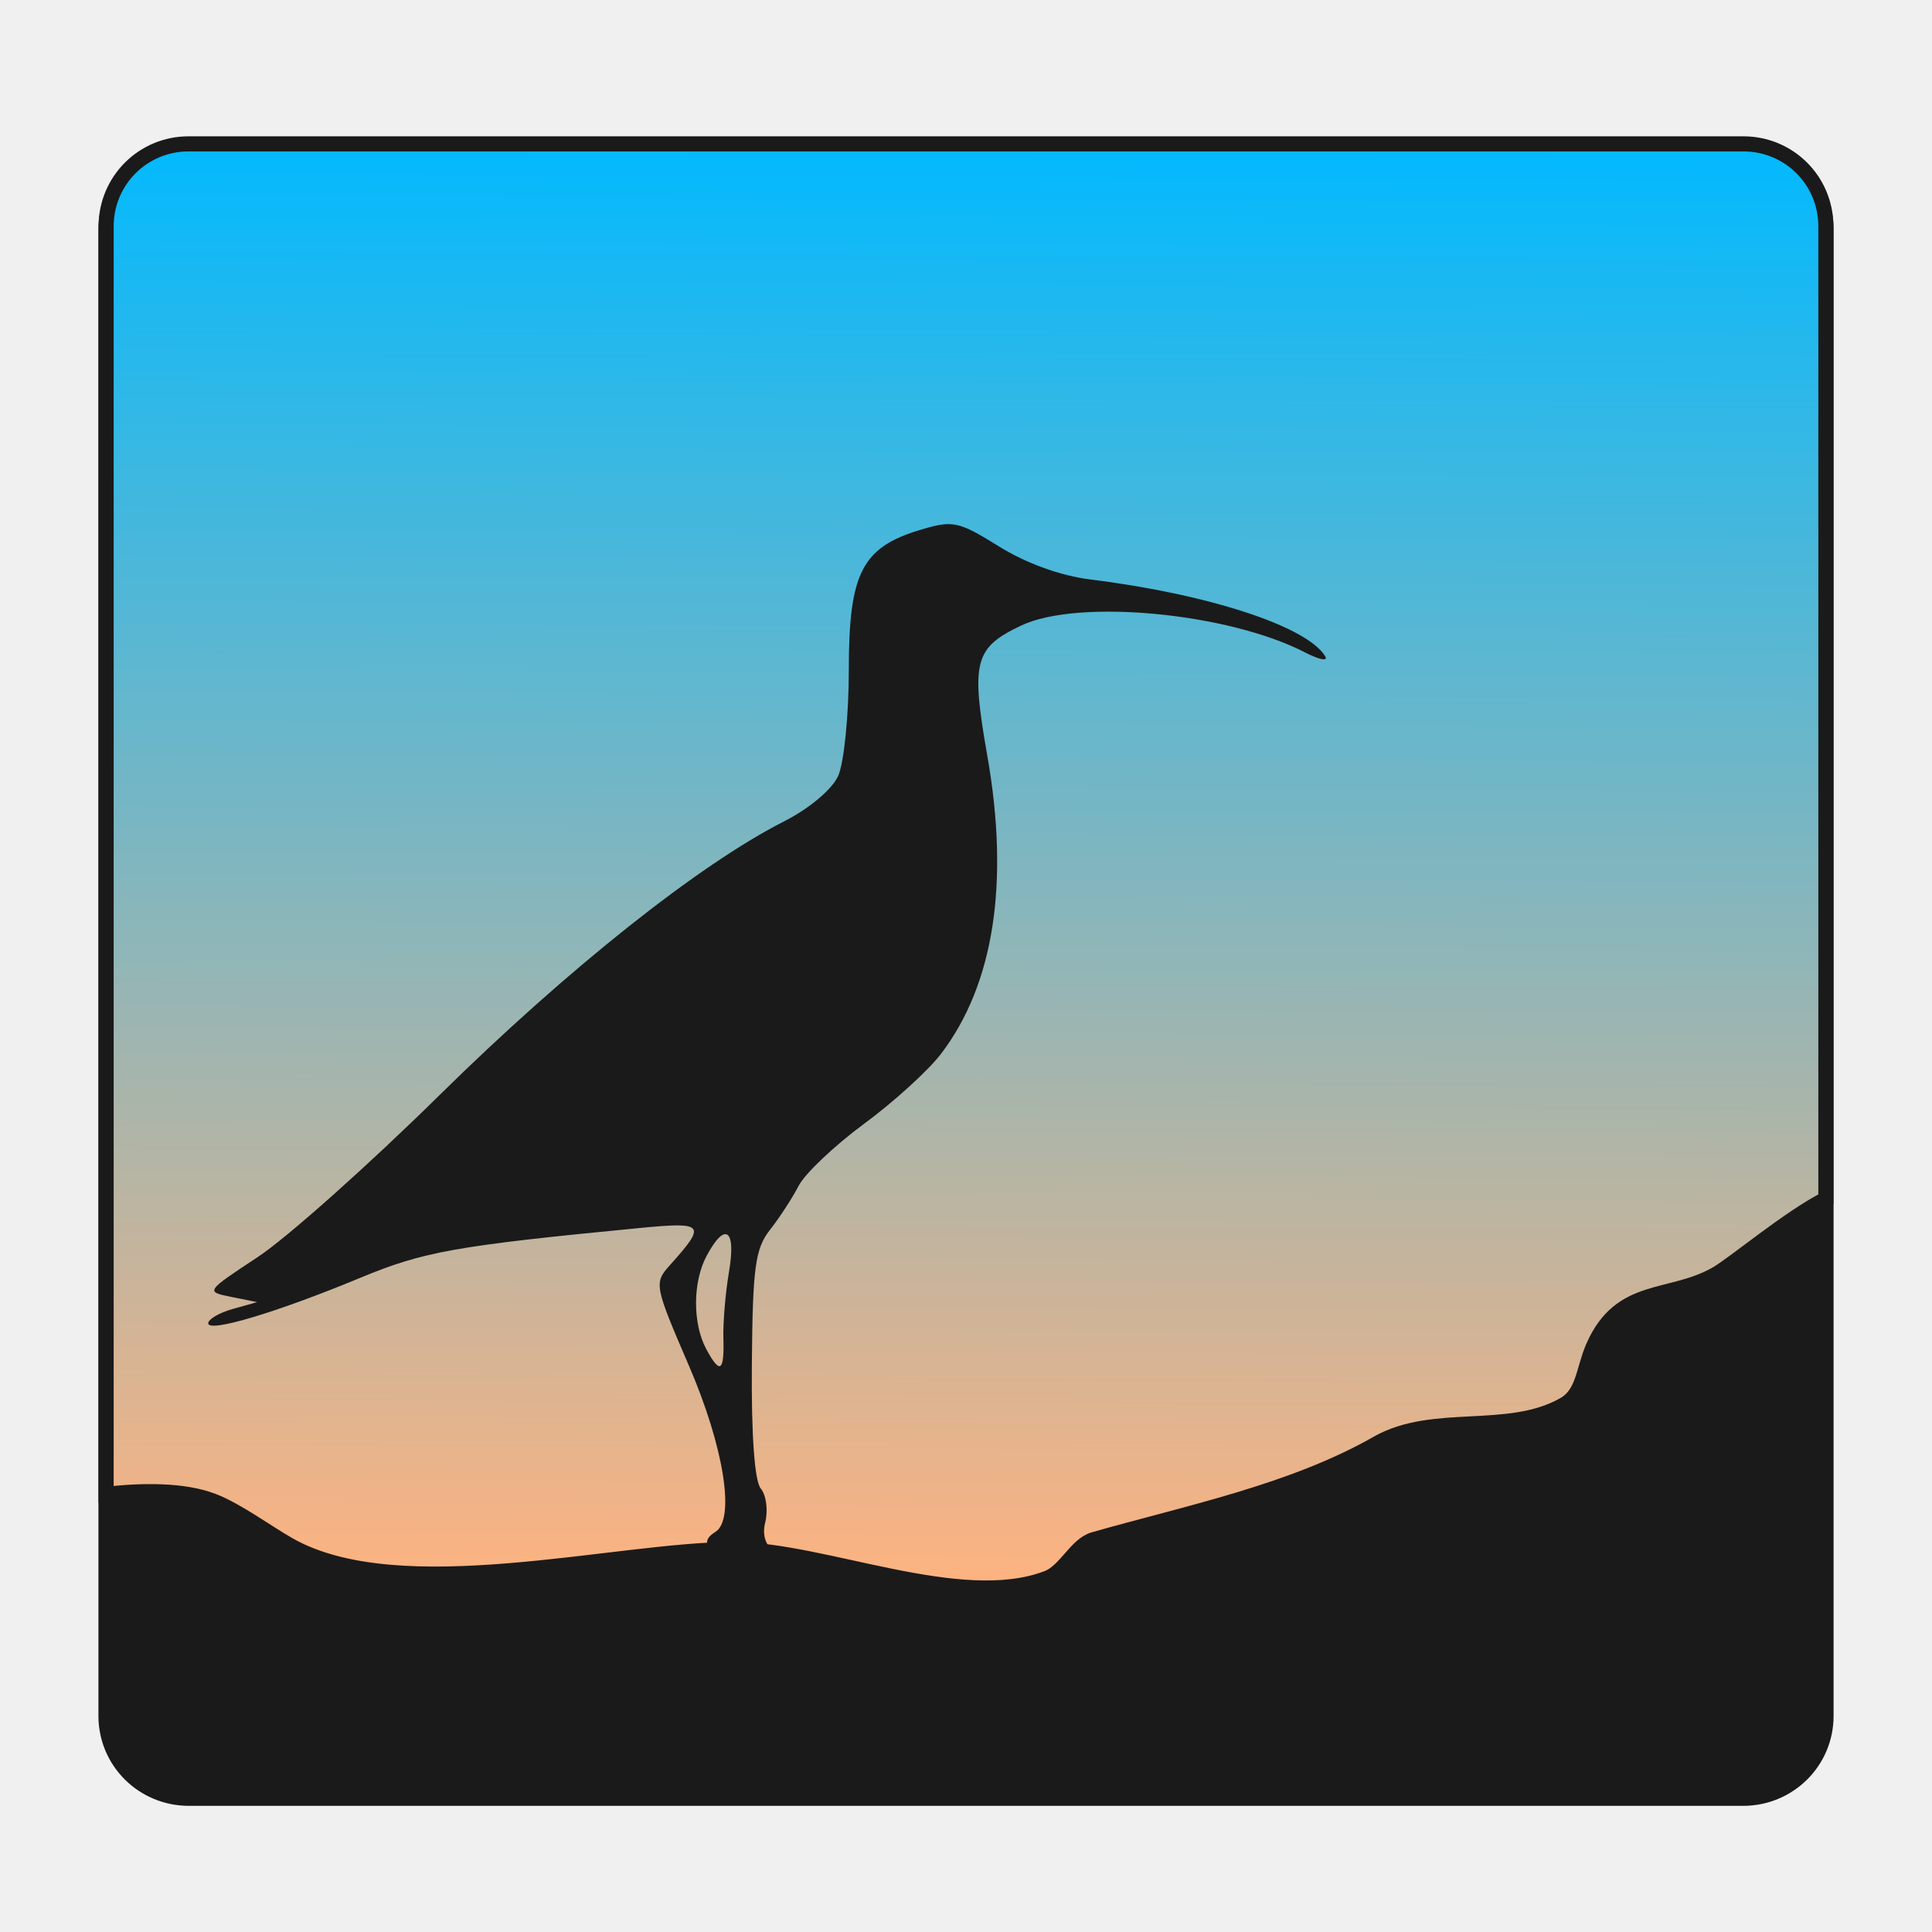
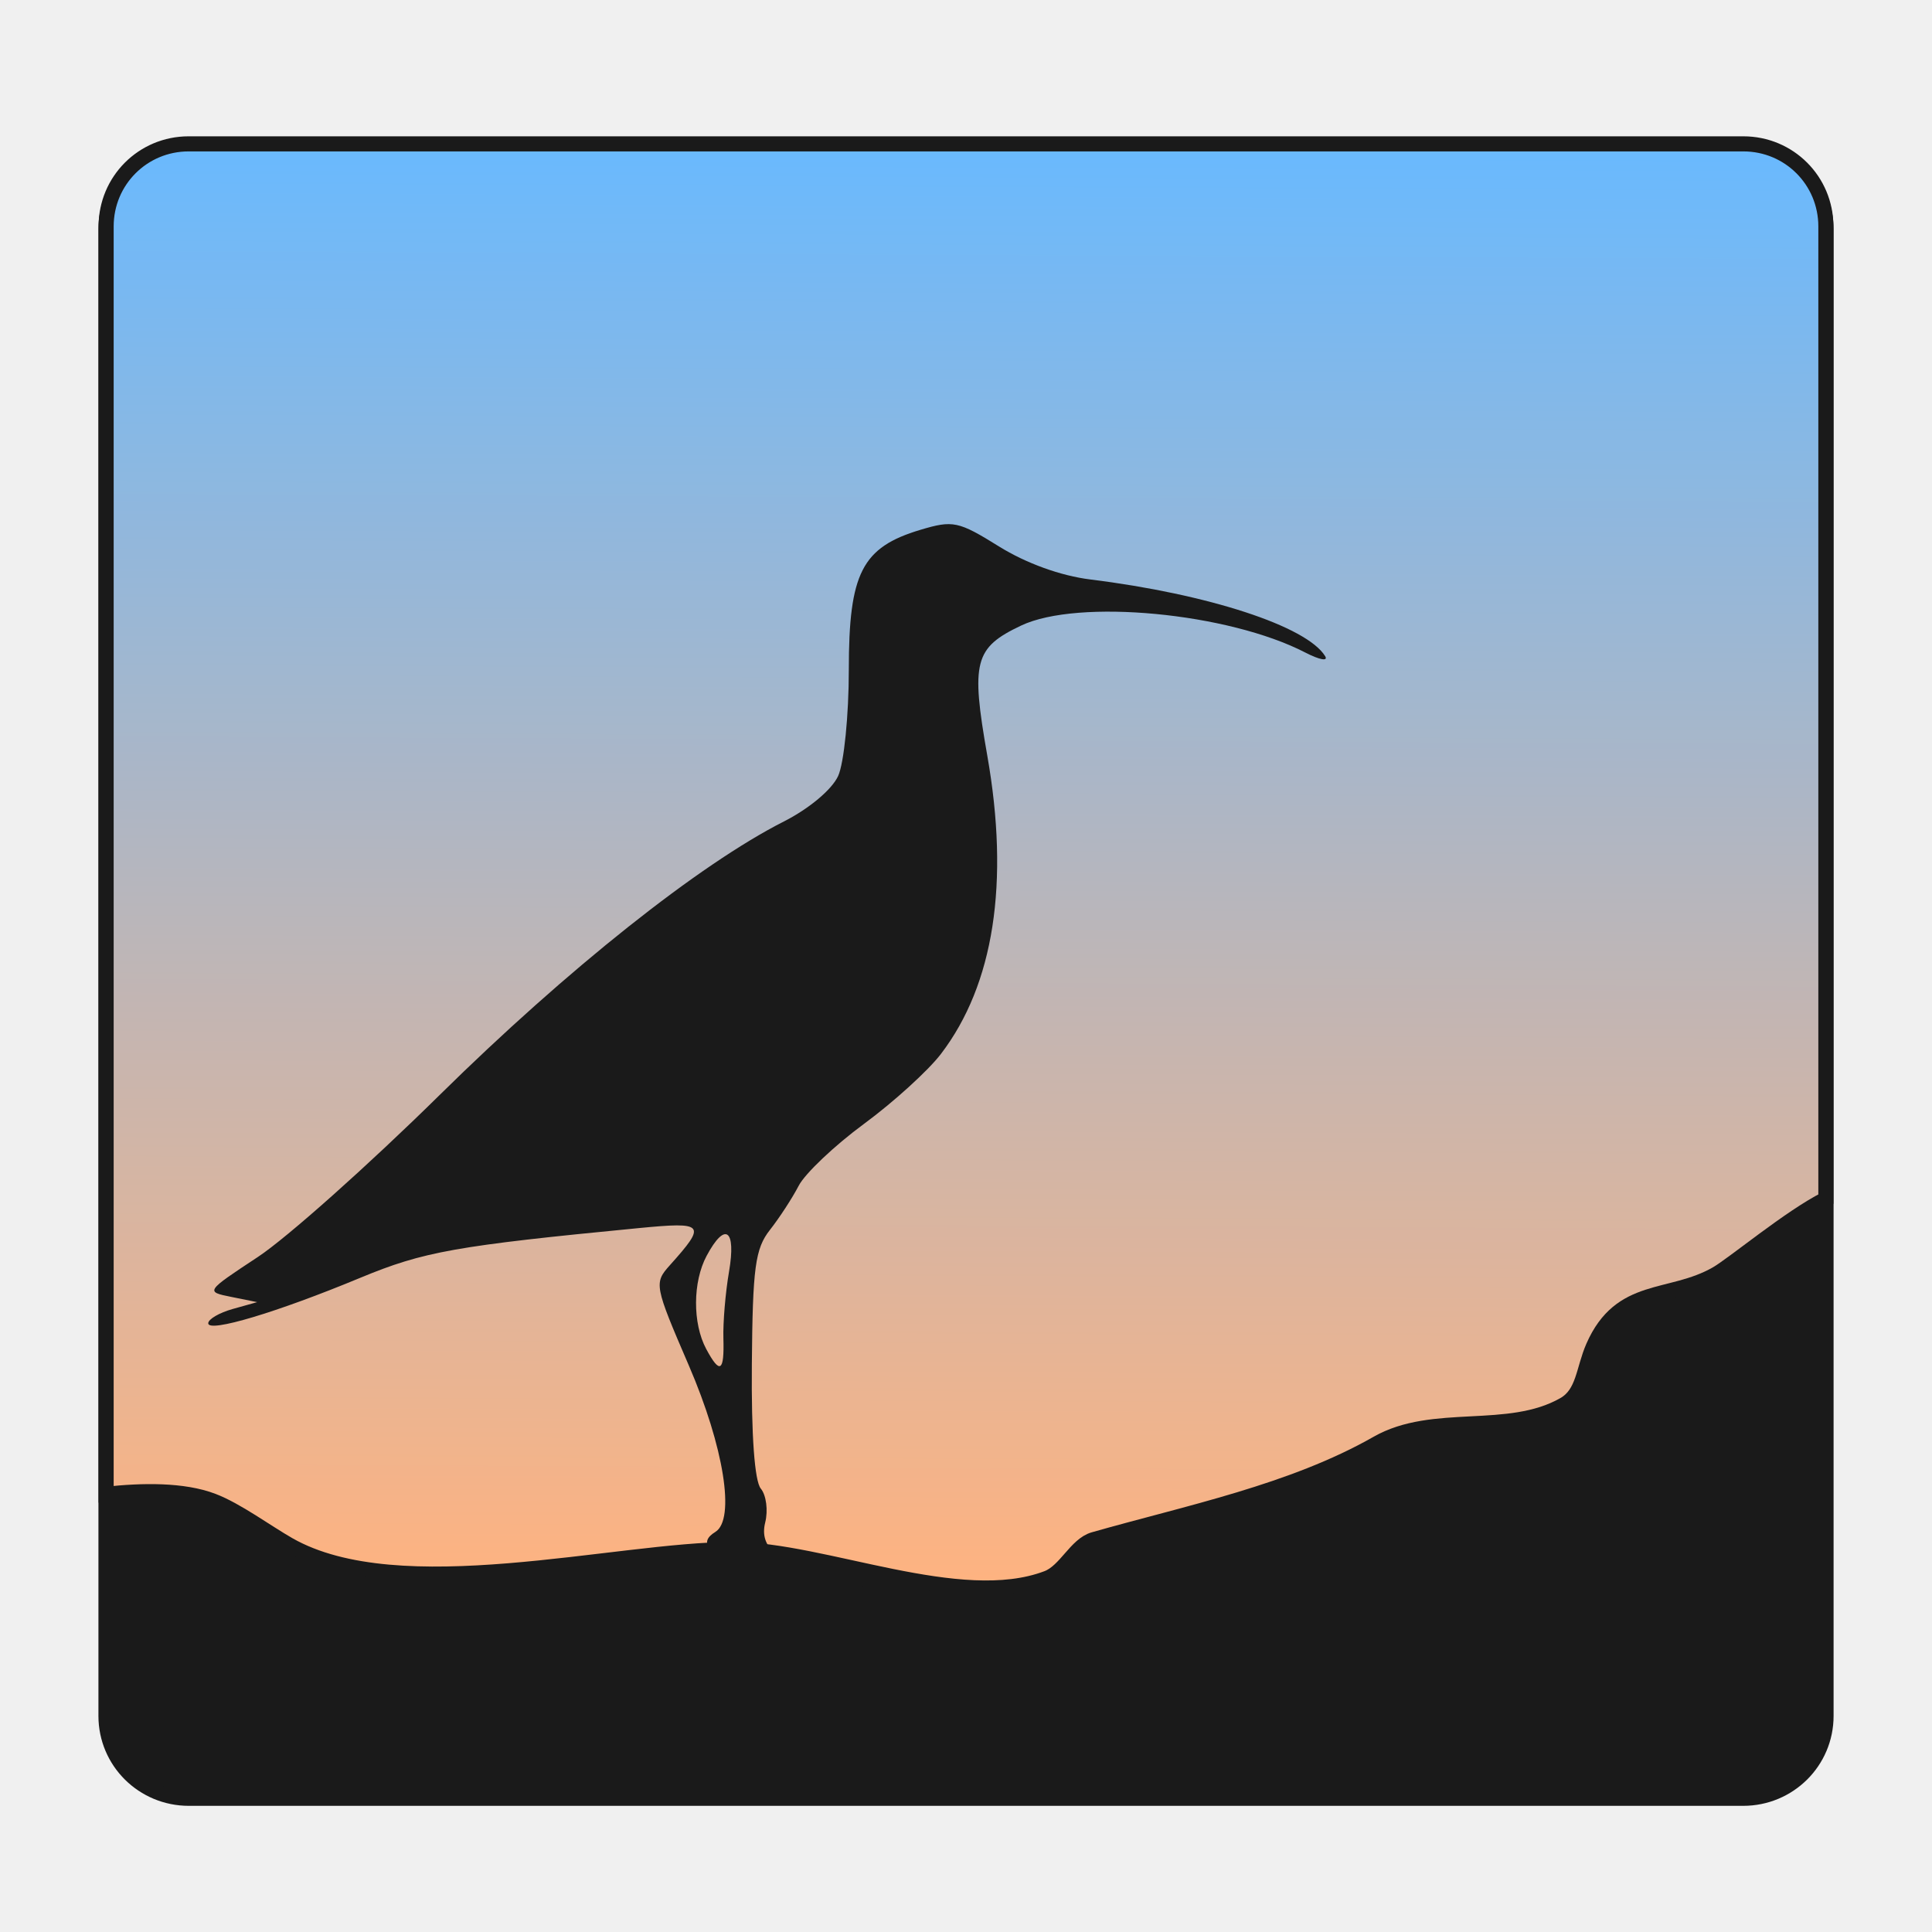
<svg xmlns="http://www.w3.org/2000/svg" xmlns:xlink="http://www.w3.org/1999/xlink" width="128" height="128" id="svg2" version="1.1">
  <defs id="defs4">
    <linearGradient id="linearGradient3078">
      <stop style="stop-color:#b3defd;stop-opacity:1" offset="0" id="stop3081" />
      <stop style="stop-color:#000000;stop-opacity:1" offset="1" id="stop3083" />
    </linearGradient>
    <linearGradient id="linearGradient4145">
-       <stop id="stop4147" offset="0" style="stop-color:#00b9ff;stop-opacity:1" />
+       <stop id="stop4147" offset="0" style="stop-color:#68b9ff;stop-opacity:1" />
      <stop style="stop-color:#ffb380;stop-opacity:1" offset="1" id="stop4231" />
    </linearGradient>
    <linearGradient id="linearGradient4063">
      <stop style="stop-color:#336699;stop-opacity:1" offset="0" id="stop4065" />
      <stop style="stop-color:#f44800;stop-opacity:1" offset="1" id="stop4067" />
    </linearGradient>
    <linearGradient id="linearGradient3964">
      <stop style="stop-color:#eeeeee;stop-opacity:1;" offset="0" id="stop3966" />
      <stop style="stop-color:#ffffff;stop-opacity:0;" offset="1" id="stop3968" />
    </linearGradient>
    <linearGradient id="linearGradient3092">
      <stop style="stop-color:#336699;stop-opacity:1" offset="0" id="stop3094" />
      <stop id="stop3102" offset="0.213" style="stop-color:#73a2cb;stop-opacity:1;" />
      <stop style="stop-color:#b3defd;stop-opacity:1" offset="1" id="stop3096" />
    </linearGradient>
    <linearGradient id="linearGradient3082">
      <stop style="stop-color:#3c0050;stop-opacity:1" offset="0" id="stop3084" />
      <stop id="stop3090" offset="0.5" style="stop-color:#f4f0f4;stop-opacity:1" />
      <stop style="stop-color:#fcfc9c;stop-opacity:1" offset="1" id="stop3086" />
    </linearGradient>
    <linearGradient id="linearGradient3067">
      <stop style="stop-color:#00a0f0;stop-opacity:1;" offset="0" id="stop3072" />
      <stop id="stop3080" offset="0.521" style="stop-color:#e4d0ec;stop-opacity:1" />
      <stop style="stop-color:#a04cbc;stop-opacity:1" offset="1" id="stop3076" />
    </linearGradient>
    <linearGradient id="linearGradient3054">
      <stop style="stop-color:#0088e8;stop-opacity:1" offset="0" id="stop3056" />
      <stop id="stop3063" offset="0.278" style="stop-color:#74e0fc;stop-opacity:1" />
      <stop style="stop-color:#34d0fc;stop-opacity:1" offset="1" id="stop3059" />
    </linearGradient>
    <linearGradient id="linearGradient3056">
      <stop style="stop-color:#dcb834;stop-opacity:1" offset="0" id="stop3058" />
      <stop id="stop3060" offset="0.198" style="stop-color:#743800;stop-opacity:1" />
      <stop id="stop3062" offset="0.543" style="stop-color:#bc8000;stop-opacity:1" />
      <stop style="stop-color:#ac7000;stop-opacity:1" offset="1" id="stop3064" />
    </linearGradient>
    <linearGradient id="linearGradient3039">
      <stop id="stop3041" offset="0" style="stop-color:#8b3800;stop-opacity:1;" />
      <stop style="stop-color:#d75600;stop-opacity:1;" offset="0.201" id="stop3047" />
      <stop style="stop-color:#f4f8fc;stop-opacity:1" offset="0.822" id="stop3043" />
      <stop id="stop3045" offset="1" style="stop-color:#ff7f2a;stop-opacity:1" />
    </linearGradient>
    <linearGradient id="linearGradient3911">
      <stop style="stop-color:#2d2d2d;stop-opacity:1" offset="0" id="stop3913" />
      <stop style="stop-color:#ffffff;stop-opacity:0;" offset="1" id="stop3915" />
    </linearGradient>
    <linearGradient id="linearGradient3066">
      <stop style="stop-color:#eeeeee;stop-opacity:0;" offset="0" id="stop3068" />
      <stop id="stop3074" offset="0.5" style="stop-color:#eeeeee;stop-opacity:1" />
      <stop style="stop-color:#eeeeee;stop-opacity:0;" offset="1" id="stop3070" />
    </linearGradient>
    <linearGradient id="linearGradient3073">
      <stop style="stop-color:#555753;stop-opacity:1;" offset="0" id="stop3075" />
      <stop style="stop-color:#41b8da;stop-opacity:1" offset="1" id="stop3077" />
    </linearGradient>
    <linearGradient id="linearGradient3065">
      <stop id="stop3067" offset="0" style="stop-color:#666666;stop-opacity:1" />
      <stop style="stop-color:#ffb686;stop-opacity:1;" offset="0.599" id="stop3069" />
      <stop id="stop3071" offset="1" style="stop-color:#4ec7ed;stop-opacity:0;" />
    </linearGradient>
    <linearGradient id="linearGradient3049">
      <stop style="stop-color:#666666;stop-opacity:1" offset="0" id="stop3051" />
      <stop id="stop3053" offset="0.618" style="stop-color:#ffb686;stop-opacity:1;" />
      <stop style="stop-color:#4ec7ed;stop-opacity:0;" offset="1" id="stop3055" />
    </linearGradient>
    <linearGradient id="linearGradient3030">
      <stop id="stop3032" offset="0" style="stop-color:#0d74dd;stop-opacity:1;" />
      <stop style="stop-color:#eeeeec;stop-opacity:1" offset="0.788" id="stop3034" />
      <stop id="stop3036" offset="1" style="stop-color:#4ec7ed;stop-opacity:1;" />
    </linearGradient>
    <linearGradient id="linearGradient3038">
      <stop id="stop3040" offset="0" style="stop-color:#2e3436;stop-opacity:1" />
      <stop style="stop-color:#ffb686;stop-opacity:1;" offset="0.629" id="stop3042" />
      <stop id="stop3044" offset="1" style="stop-color:#4ec7ed;stop-opacity:1;" />
    </linearGradient>
    <linearGradient id="linearGradient3805">
      <stop style="stop-color:#aa4400;stop-opacity:1;" offset="0" id="stop3807" />
      <stop style="stop-color:#aa4400;stop-opacity:0;" offset="1" id="stop3809" />
    </linearGradient>
    <linearGradient id="linearGradient3945">
      <stop style="stop-color:#ffffff;stop-opacity:1;" offset="0" id="stop3947" />
      <stop style="stop-color:#ffffff;stop-opacity:0;" offset="1" id="stop3949" />
    </linearGradient>
    <linearGradient id="linearGradient3938">
      <stop style="stop-color:#248af2;stop-opacity:1;" offset="0" id="stop3940" />
      <stop id="stop2996" offset="0.629" style="stop-color:#ffe0cc;stop-opacity:1;" />
      <stop style="stop-color:#5fccee;stop-opacity:1;" offset="1" id="stop3942" />
    </linearGradient>
    <linearGradient id="linearGradient3912">
      <stop style="stop-color:#ffffff;stop-opacity:1;" offset="0" id="stop3914" />
      <stop style="stop-color:#ffffff;stop-opacity:0;" offset="1" id="stop3916" />
    </linearGradient>
    <linearGradient id="linearGradient3031">
      <stop style="stop-color:#ffffff;stop-opacity:1;" offset="0" id="stop3033" />
      <stop style="stop-color:#ffffff;stop-opacity:0;" offset="1" id="stop3035" />
    </linearGradient>
    <linearGradient xlink:href="#linearGradient3031" id="linearGradient3883" gradientUnits="userSpaceOnUse" gradientTransform="translate(0.9265453,924.3622)" x1="34.57" y1="-1.748" x2="54.773" y2="65.146" />
    <linearGradient xlink:href="#linearGradient3912" id="linearGradient3918" x1="30.529" y1="-3.544" x2="55.671" y2="65.595" gradientUnits="userSpaceOnUse" />
    <linearGradient xlink:href="#linearGradient3938" id="linearGradient3944" x1="65.548" y1="1048.322" x2="64.65" y2="925.015" gradientUnits="userSpaceOnUse" gradientTransform="matrix(1,0,0,0.9606759,0,38.86647)" />
    <linearGradient xlink:href="#linearGradient3945" id="linearGradient3951" x1="67.454" y1="926.394" x2="67.86" y2="965.403" gradientUnits="userSpaceOnUse" />
    <linearGradient xlink:href="#linearGradient3805" id="linearGradient3811" x1="67.284" y1="952.906" x2="67.284" y2="929.293" gradientUnits="userSpaceOnUse" />
    <linearGradient xlink:href="#linearGradient3938" id="linearGradient3884" gradientUnits="userSpaceOnUse" gradientTransform="matrix(1,0,0,0.9606759,0,38.86647)" x1="65.548" y1="1048.322" x2="64.65" y2="925.015" />
    <linearGradient xlink:href="#linearGradient3805" id="linearGradient3886" gradientUnits="userSpaceOnUse" x1="67.284" y1="952.906" x2="67.284" y2="929.293" />
    <linearGradient xlink:href="#linearGradient3066" id="linearGradient3072" x1="43.994" y1="1040.417" x2="43.994" y2="936.113" gradientUnits="userSpaceOnUse" />
    <linearGradient xlink:href="#linearGradient3911" id="linearGradient3917" x1="63.558" y1="120.759" x2="63.022" y2="108.149" gradientUnits="userSpaceOnUse" gradientTransform="matrix(1,0,0,-1,0,1053.237)" />
    <linearGradient xlink:href="#linearGradient4063" id="linearGradient4123" gradientUnits="userSpaceOnUse" x1="60.958" y1="964.9" x2="61.753" y2="1022.678" gradientTransform="translate(-173.9151,-65.96779)" />
    <linearGradient xlink:href="#linearGradient4145" id="linearGradient4136" gradientUnits="userSpaceOnUse" x1="59.724" y1="930.173" x2="59.26" y2="1032.226" gradientTransform="matrix(0.9447404,0,0,0.9447404,3.536613,-869.9192)" />
    <linearGradient xlink:href="#linearGradient3078" id="linearGradient3085" x1="63.874" y1="932.566" x2="61.753" y2="1044.941" gradientUnits="userSpaceOnUse" />
  </defs>
  <g id="layer1" transform="translate(0,-924.3622)">
    <g id="g3912">
      <rect ry="0" y="924.362" x="0" height="128" width="128" id="rect4263" style="opacity:0;fill:#ffffff;fill-opacity:1;stroke:none" />
      <path id="rect3936" d="m 12.512,934.091 c -3.034,0 -5.491,2.428 -5.491,5.462 l 0,98.489 c 0,3.034 2.458,5.462 5.491,5.462 l 102.977,0 c 3.034,0 5.491,-2.428 5.491,-5.462 l 0,-98.489 c 0,-3.034 -2.458,-5.462 -5.491,-5.462 l -102.977,0 z" style="fill:#1a1a1a;fill-opacity:1;stroke:#1a1a1a" />
      <path id="path4130" d="M 12.5 9.531 C 9.466 9.531 7.031 11.966 7.031 15 L 7.031 99 C 9.423 98.74 12.123 98.689 14.094 99.438 C 15.682 100.041 17.669 101.514 19.125 102.344 C 26.468 106.53 40.774 102.656 48.594 102.656 C 54.569 102.656 63.589 106.762 69.375 104.562 C 70.599 104.097 71.28 102.339 72.469 102 C 78.689 100.227 85.61 98.84 91.25 95.625 C 94.975 93.501 99.934 95.167 103.625 93.062 C 104.932 92.317 104.895 90.742 105.562 89.219 C 107.369 85.099 110.638 86.163 113.719 84.406 C 114.818 83.78 118.591 80.628 120.969 79.438 L 120.969 15 C 120.969 11.966 118.534 9.531 115.5 9.531 L 12.5 9.531 z " style="fill:url(#linearGradient4136);fill-opacity:1;stroke:#1a1a1a" transform="translate(0,924.3622)" />
      <path style="fill:#1a1a1a;fill-opacity:1;stroke:none" d="m 49.311,1028.445 c -2.516,-1.245 -3.01,-1.914 -1.916,-2.59 1.335,-0.826 0.571,-5.623 -1.755,-11.019 -2.287,-5.304 -2.318,-5.468 -1.267,-6.641 2.454,-2.738 2.327,-2.892 -2.044,-2.469 -12.137,1.173 -14.268,1.554 -18.457,3.293 -5.516,2.291 -10.076,3.656 -10.076,3.015 0,-0.272 0.729,-0.698 1.621,-0.948 l 1.621,-0.454 -1.719,-0.347 c -1.714,-0.345 -1.709,-0.353 1.768,-2.647 1.918,-1.265 7.333,-6.091 12.034,-10.723 8.457,-8.333 17.209,-15.288 22.809,-18.126 1.677,-0.85 3.189,-2.117 3.599,-3.016 0.389,-0.853 0.707,-4.022 0.707,-7.043 0,-6.404 0.871,-8.106 4.741,-9.265 2.162,-0.648 2.517,-0.573 5.209,1.101 1.793,1.115 4.087,1.944 6.047,2.187 7.815,0.969 14.335,3.097 15.56,5.079 0.221,0.357 -0.369,0.251 -1.311,-0.236 -5.1,-2.638 -15.051,-3.582 -18.832,-1.788 -3.093,1.468 -3.335,2.397 -2.24,8.614 1.485,8.432 0.44,15.164 -3.068,19.763 -0.843,1.105 -3.136,3.19 -5.096,4.633 -1.96,1.443 -3.908,3.289 -4.33,4.102 -0.422,0.813 -1.279,2.13 -1.905,2.925 -0.978,1.243 -1.146,2.488 -1.199,8.899 -0.039,4.697 0.18,7.745 0.594,8.243 0.361,0.434 0.491,1.446 0.29,2.248 -0.411,1.636 0.887,2.684 3.325,2.684 0.77,0 1.915,0.389 2.544,0.865 1.056,0.799 0.917,0.867 -1.803,0.884 -1.841,0.018 -3.888,-0.447 -5.452,-1.222 z m -1.384,-15.411 c -0.032,-1.054 0.136,-3.043 0.373,-4.421 0.483,-2.814 -0.259,-3.339 -1.484,-1.049 -0.924,1.726 -0.937,4.475 -0.029,6.17 0.911,1.701 1.207,1.519 1.14,-0.7 z" id="path3850" />
    </g>
  </g>
</svg>
